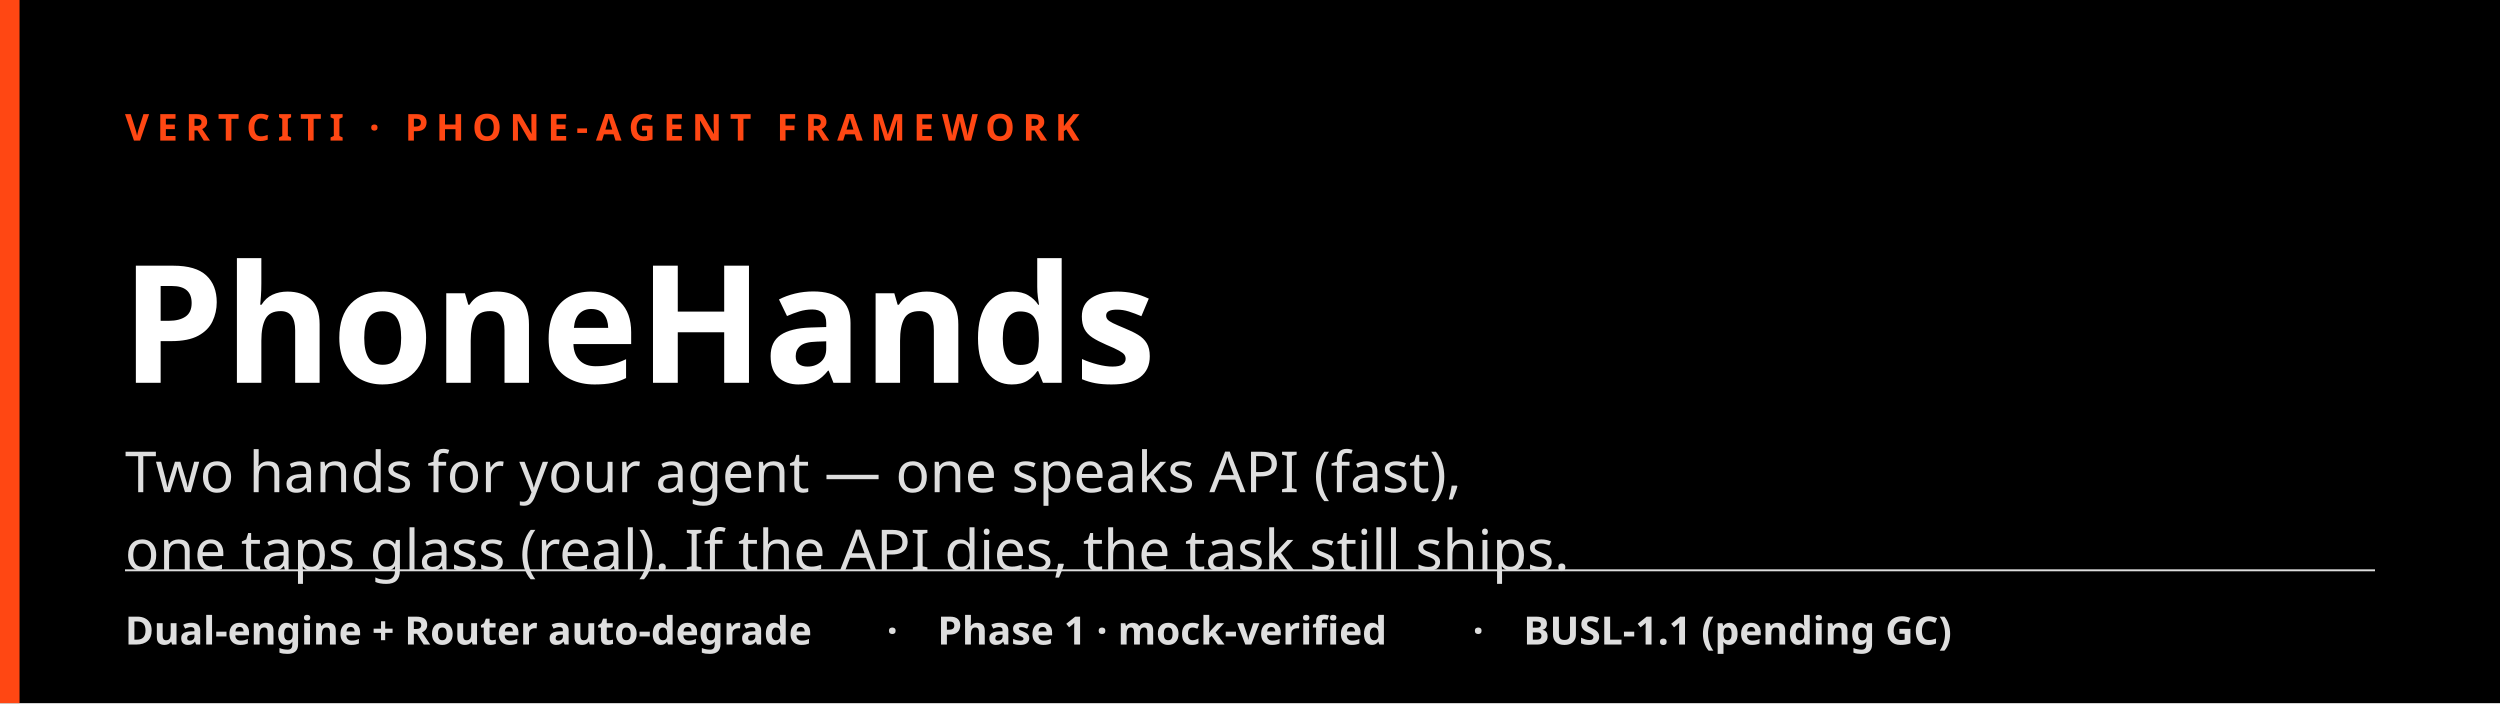
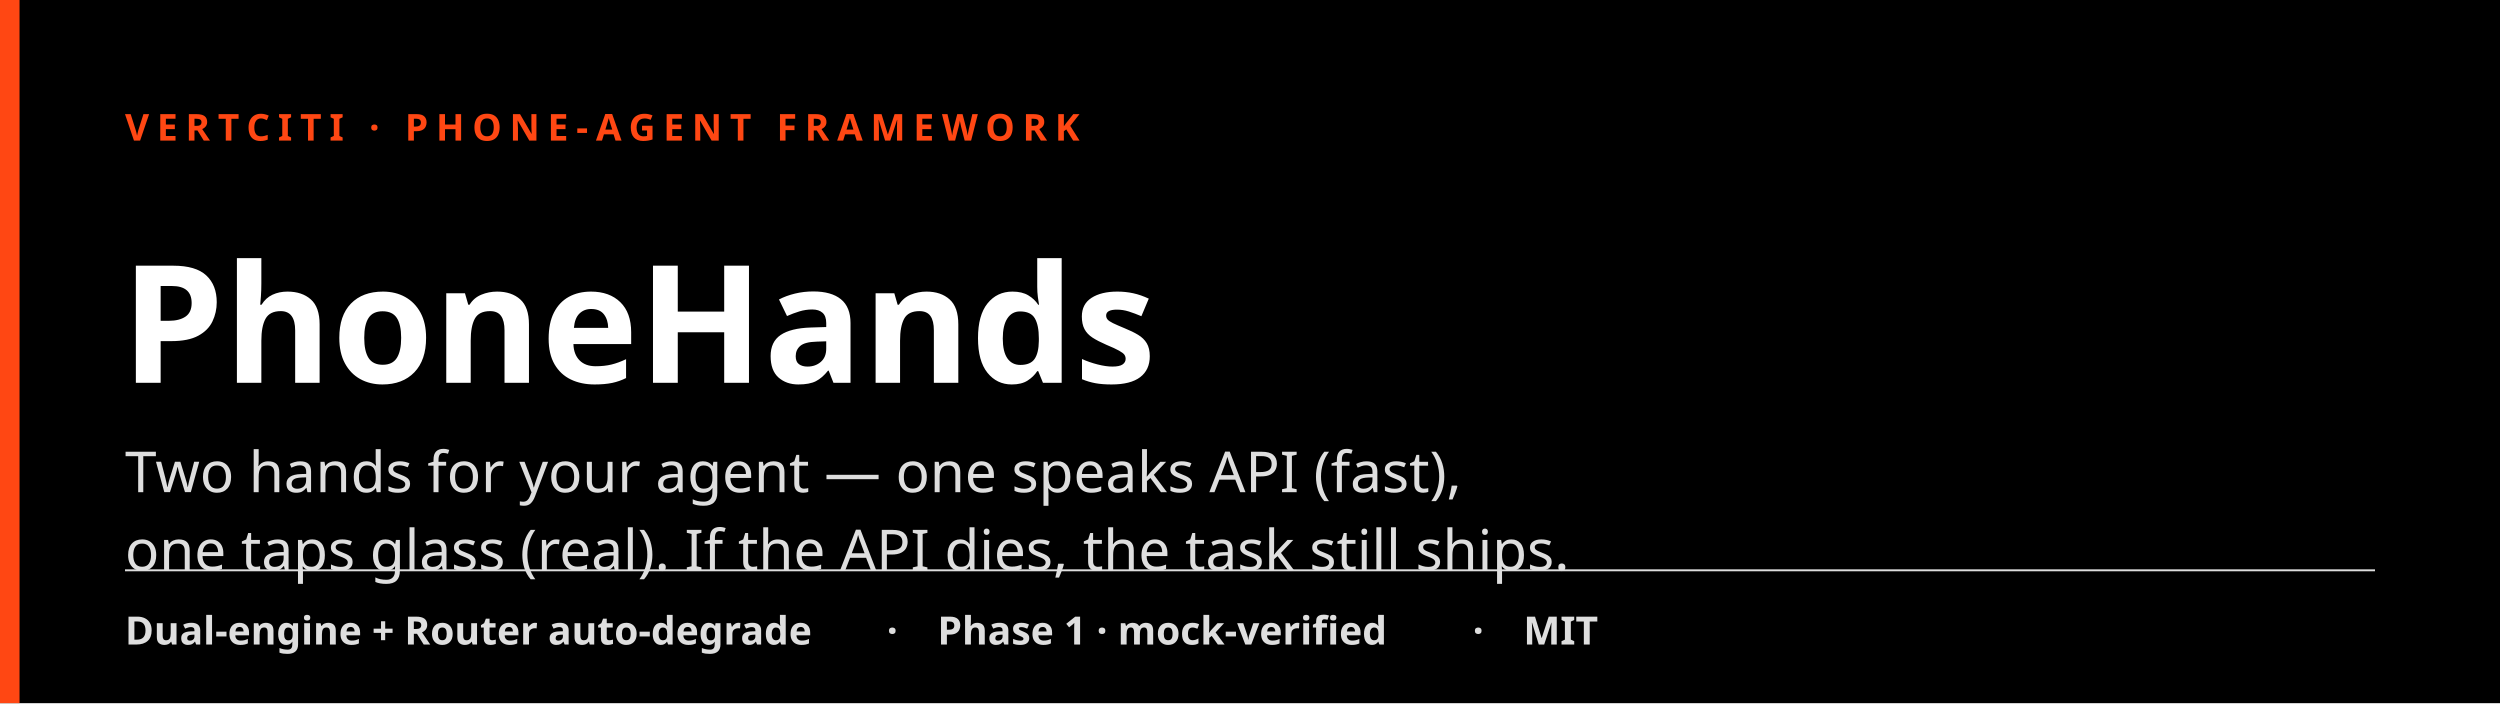
<svg xmlns="http://www.w3.org/2000/svg" width="1280" height="360" viewBox="0 0 1280 360">
  <rect width="1280" height="360" fill="#000000" />
  <rect x="0" y="0" width="10" height="360" fill="#FF4713" />
  <text x="64" y="72" font-family="'Nunito Sans','PingFang SC','Hiragino Sans GB','Microsoft YaHei','Noto Sans SC',sans-serif" font-size="19" font-weight="700" letter-spacing="4" fill="#FF4713">VERTCITI · PHONE-AGENT FRAMEWORK</text>
  <text x="62" y="196" font-family="'Nunito Sans','PingFang SC','Hiragino Sans GB','Microsoft YaHei','Noto Sans SC',sans-serif" font-size="84" font-weight="900" fill="#FFFFFF">PhoneHands</text>
  <text x="64" y="252" font-family="'Nunito Sans','PingFang SC','Hiragino Sans GB','Microsoft YaHei','Noto Sans SC',sans-serif" font-size="29" font-weight="400" fill="#DEDEDE">Two hands for your agent — one speaks API (fast),</text>
  <text x="64" y="292" font-family="'Nunito Sans','PingFang SC','Hiragino Sans GB','Microsoft YaHei','Noto Sans SC',sans-serif" font-size="29" font-weight="400" fill="#DEDEDE">one taps glass (real). If the API dies, the task still ships.</text>
  <line x1="64" y1="292" x2="1216" y2="292" stroke="#DEDEDE" stroke-width="1" />
  <g font-family="'Nunito Sans','PingFang SC','Hiragino Sans GB','Microsoft YaHei','Noto Sans SC',sans-serif" font-size="20" font-weight="600" fill="#DEDEDE">
    <text x="64" y="330">Dual-engine + Router auto-degrade</text>
    <text x="454" y="330">·</text>
    <text x="480" y="330">Phase 1 · mock-verified</text>
    <text x="754" y="330">·</text>
-     <text x="780" y="330">BUSL-1.1 (pending GC)</text>
+     <text x="780" y="330">MIT</text>
  </g>
</svg>
